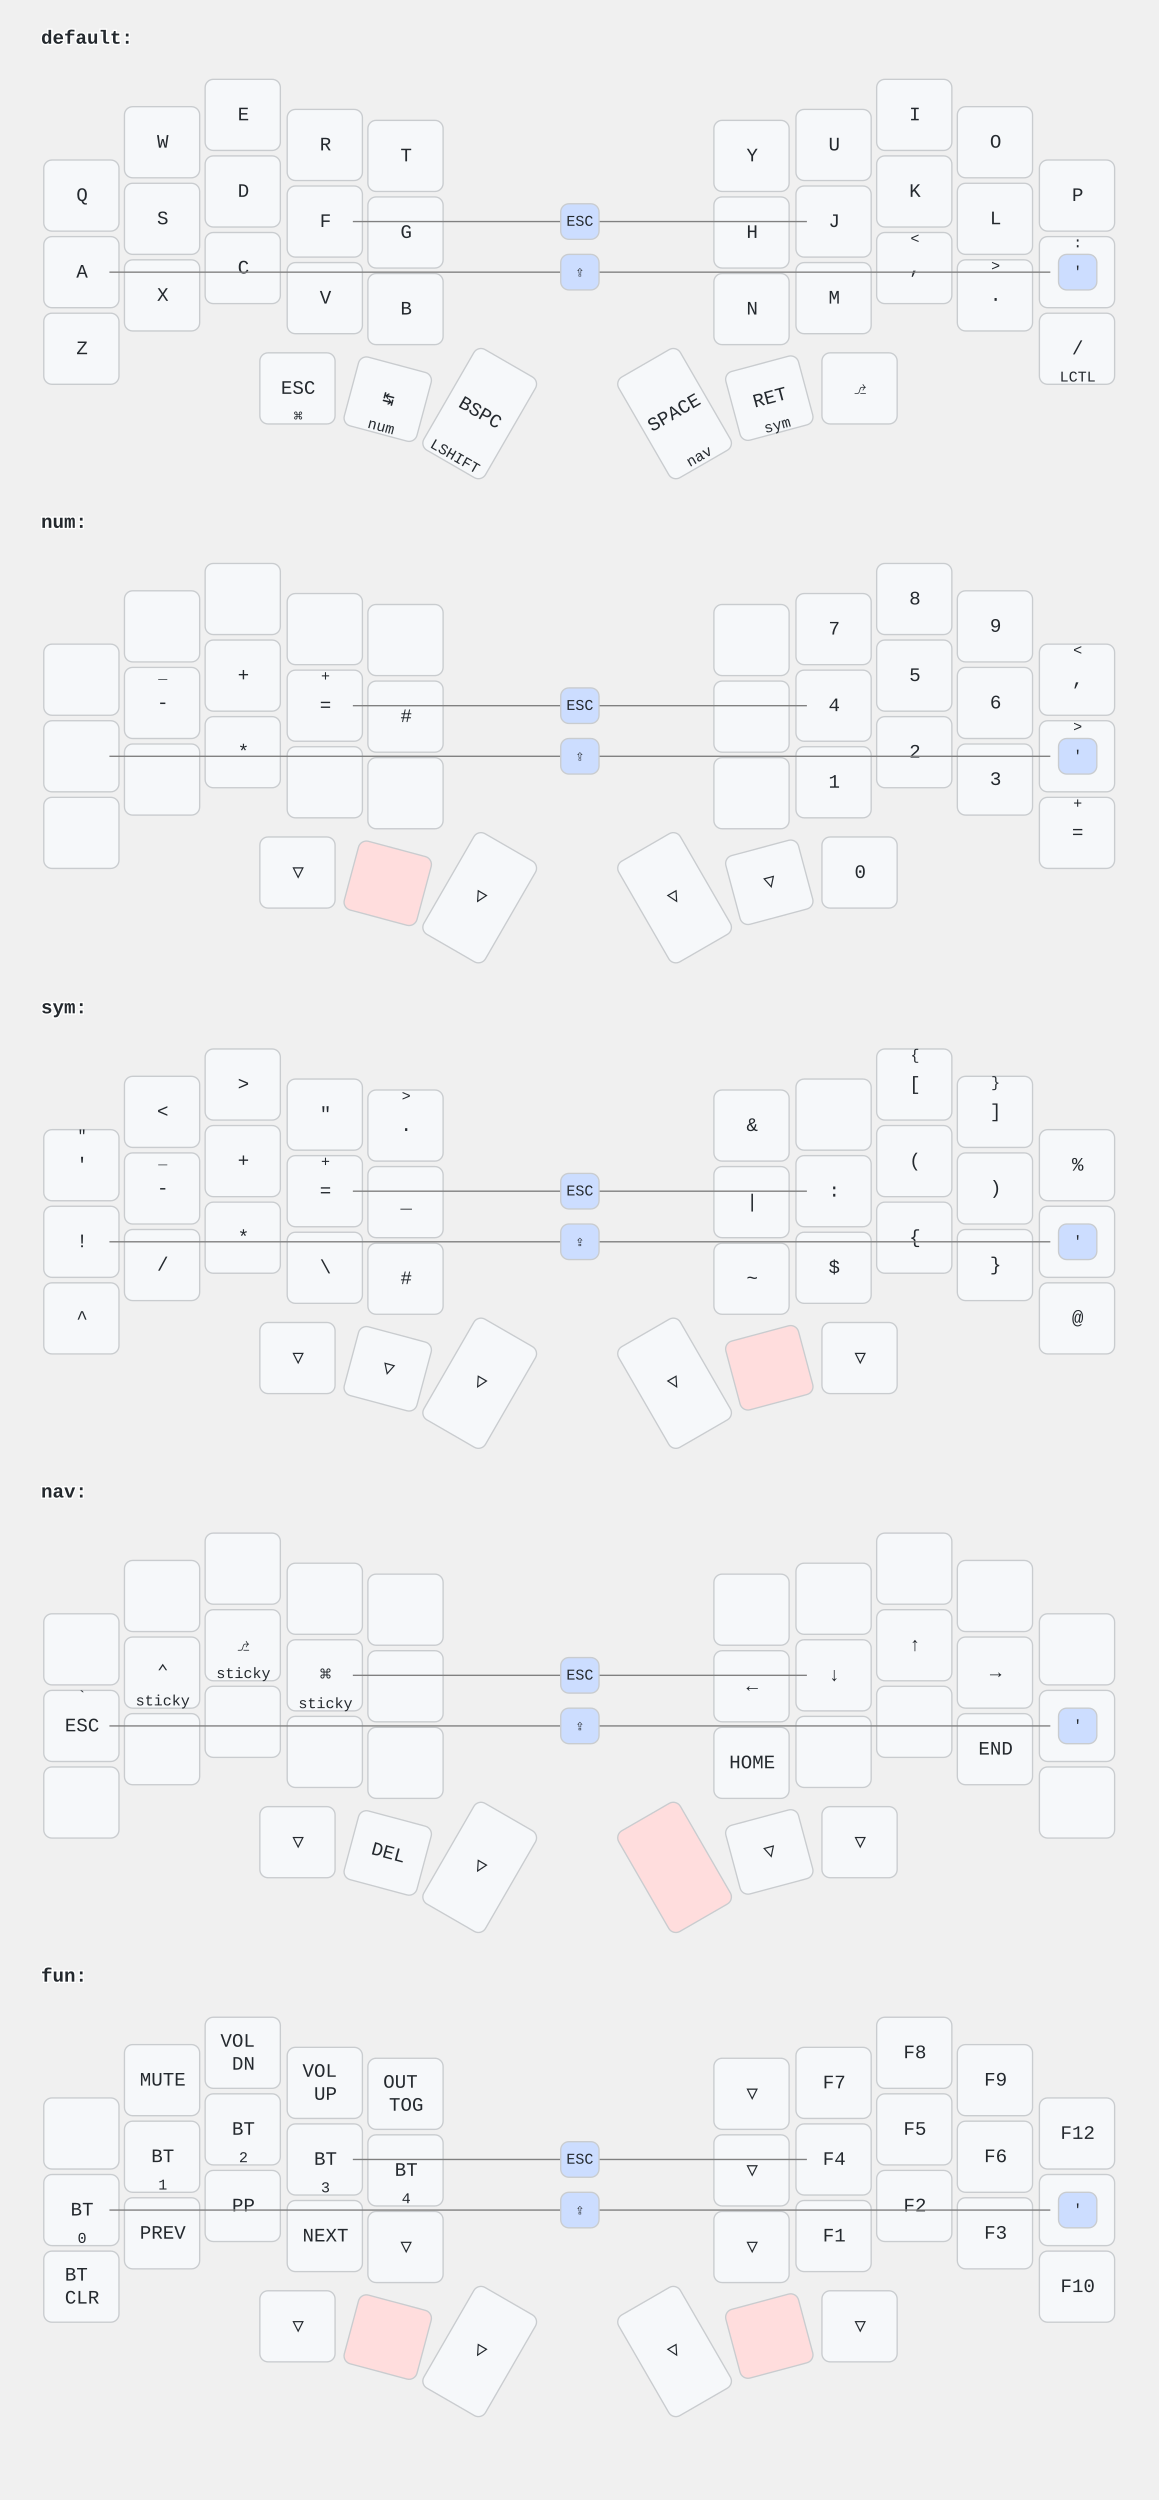
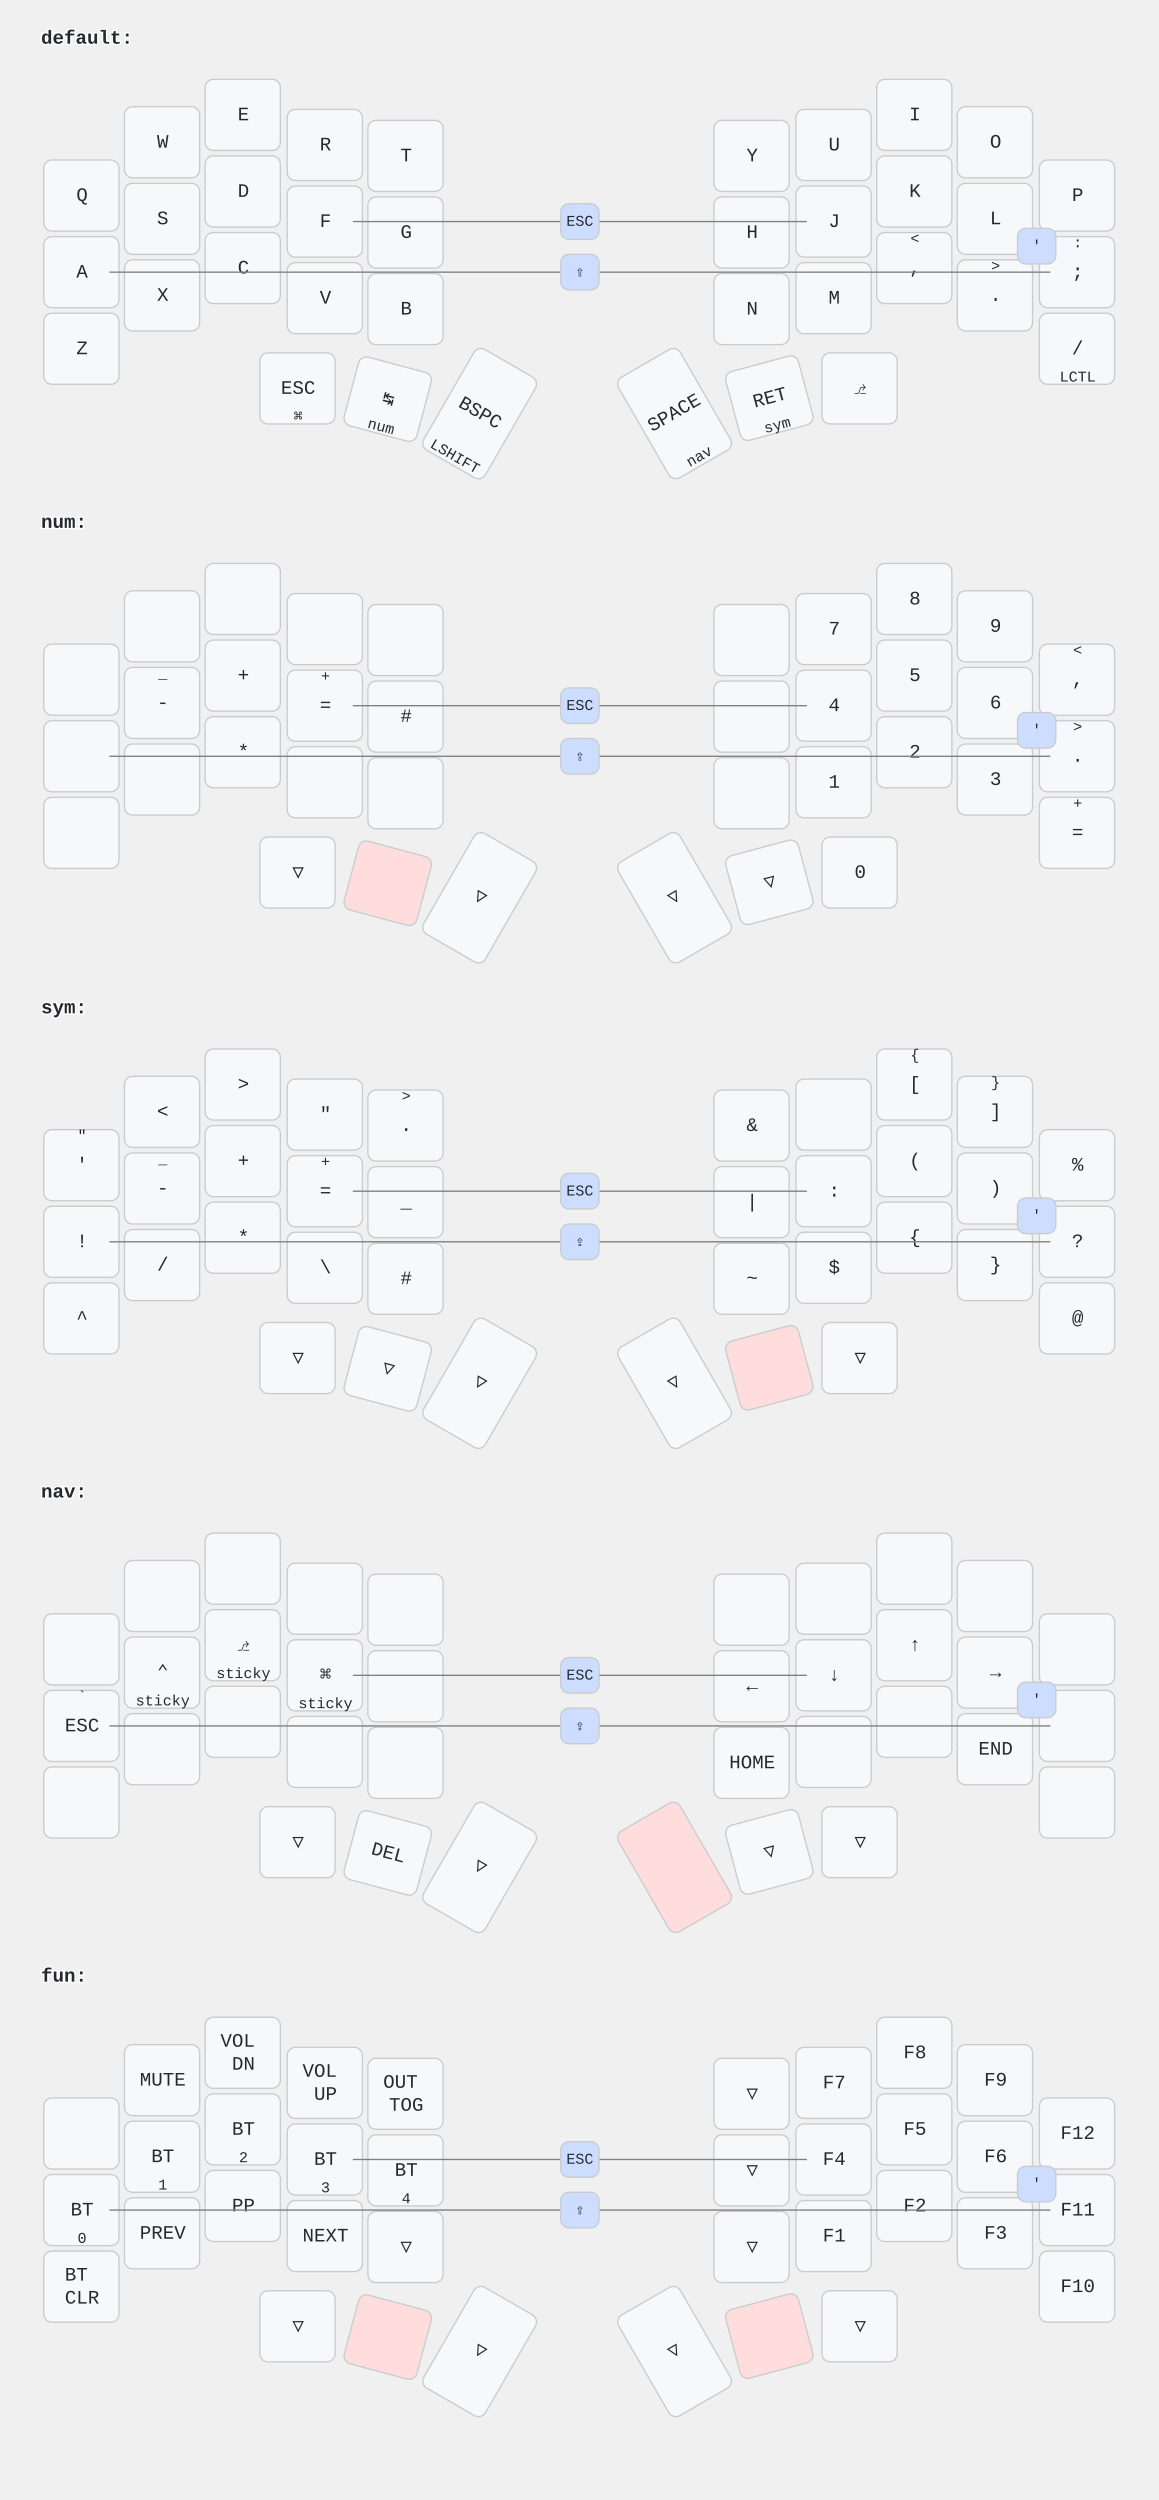
<svg xmlns="http://www.w3.org/2000/svg" width="847" height="1828" viewBox="0 0 847 1828" class="keymap">
  <style>/* font and background color specifications */
svg {
    font-family: SFMono-Regular,Consolas,Liberation Mono,Menlo,monospace;
    font-size: 14px;
    font-kerning: normal;
    text-rendering: optimizeLegibility;
    fill: #24292e;
}

/* default key styling */
rect {
    fill: #f6f8fa;
    stroke: #c9cccf;
    stroke-width: 1;
}

/* color accent for combo boxes */
rect.combo {
    fill: #cdf;
}

/* color accent for held keys */
rect.held, rect.combo.held {
    fill: #fdd;
}

/* color accent for ghost (optional) keys */
rect.ghost, rect.combo.ghost {
    fill: #ddd;
}

text {
    text-anchor: middle;
    dominant-baseline: middle;
}

/* styling for layer labels */
text.label {
    font-weight: bold;
    text-anchor: start;
    stroke: white;
    stroke-width: 2;
    paint-order: stroke;
}

/* styling for combo tap, and key hold/shifted label text */
text.combo, text.hold, text.shifted {
    font-size: 11px;
}

text.hold {
    text-anchor: middle;
    dominant-baseline: auto;
}

text.shifted {
    text-anchor: middle;
    dominant-baseline: hanging;
}

/* styling for hold/shifted label text in combo box */
text.combo.hold, text.combo.shifted {
    font-size: 8px;
}

/* styling for combo dendrons */
path {
    stroke-width: 1;
    stroke: gray;
    fill: none;
}
</style>
  <g transform="translate(30, 0)" class="layer-default">
    <text x="0" y="28" class="label">default:</text>
    <g transform="translate(0, 56)">
      <g transform="translate(30, 87)" class="key keypos-0">
        <rect rx="6" ry="6" x="-28" y="-26" width="55" height="52" class="key" />
        <text x="0" y="0" class="key tap">Q</text>
      </g>
      <g transform="translate(89, 48)" class="key keypos-1">
        <rect rx="6" ry="6" x="-28" y="-26" width="55" height="52" class="key" />
        <text x="0" y="0" class="key tap">W</text>
      </g>
      <g transform="translate(148, 28)" class="key keypos-2">
        <rect rx="6" ry="6" x="-28" y="-26" width="55" height="52" class="key" />
        <text x="0" y="0" class="key tap">E</text>
      </g>
      <g transform="translate(208, 50)" class="key keypos-3">
        <rect rx="6" ry="6" x="-28" y="-26" width="55" height="52" class="key" />
        <text x="0" y="0" class="key tap">R</text>
      </g>
      <g transform="translate(267, 58)" class="key keypos-4">
        <rect rx="6" ry="6" x="-28" y="-26" width="55" height="52" class="key" />
        <text x="0" y="0" class="key tap">T</text>
      </g>
      <g transform="translate(520, 58)" class="key keypos-5">
        <rect rx="6" ry="6" x="-28" y="-26" width="55" height="52" class="key" />
        <text x="0" y="0" class="key tap">Y</text>
      </g>
      <g transform="translate(580, 50)" class="key keypos-6">
        <rect rx="6" ry="6" x="-28" y="-26" width="55" height="52" class="key" />
        <text x="0" y="0" class="key tap">U</text>
      </g>
      <g transform="translate(639, 28)" class="key keypos-7">
        <rect rx="6" ry="6" x="-28" y="-26" width="55" height="52" class="key" />
        <text x="0" y="0" class="key tap">I</text>
      </g>
      <g transform="translate(698, 48)" class="key keypos-8">
        <rect rx="6" ry="6" x="-28" y="-26" width="55" height="52" class="key" />
        <text x="0" y="0" class="key tap">O</text>
      </g>
      <g transform="translate(758, 87)" class="key keypos-9">
        <rect rx="6" ry="6" x="-28" y="-26" width="55" height="52" class="key" />
        <text x="0" y="0" class="key tap">P</text>
      </g>
      <g transform="translate(30, 143)" class="key keypos-10">
        <rect rx="6" ry="6" x="-28" y="-26" width="55" height="52" class="key" />
        <text x="0" y="0" class="key tap">A</text>
      </g>
      <g transform="translate(89, 104)" class="key keypos-11">
        <rect rx="6" ry="6" x="-28" y="-26" width="55" height="52" class="key" />
        <text x="0" y="0" class="key tap">S</text>
      </g>
      <g transform="translate(148, 84)" class="key keypos-12">
        <rect rx="6" ry="6" x="-28" y="-26" width="55" height="52" class="key" />
        <text x="0" y="0" class="key tap">D</text>
      </g>
      <g transform="translate(208, 106)" class="key keypos-13">
        <rect rx="6" ry="6" x="-28" y="-26" width="55" height="52" class="key" />
        <text x="0" y="0" class="key tap">F</text>
      </g>
      <g transform="translate(267, 114)" class="key keypos-14">
        <rect rx="6" ry="6" x="-28" y="-26" width="55" height="52" class="key" />
        <text x="0" y="0" class="key tap">G</text>
      </g>
      <g transform="translate(520, 114)" class="key keypos-15">
        <rect rx="6" ry="6" x="-28" y="-26" width="55" height="52" class="key" />
        <text x="0" y="0" class="key tap">H</text>
      </g>
      <g transform="translate(580, 106)" class="key keypos-16">
        <rect rx="6" ry="6" x="-28" y="-26" width="55" height="52" class="key" />
        <text x="0" y="0" class="key tap">J</text>
      </g>
      <g transform="translate(639, 84)" class="key keypos-17">
        <rect rx="6" ry="6" x="-28" y="-26" width="55" height="52" class="key" />
        <text x="0" y="0" class="key tap">K</text>
      </g>
      <g transform="translate(698, 104)" class="key keypos-18">
        <rect rx="6" ry="6" x="-28" y="-26" width="55" height="52" class="key" />
        <text x="0" y="0" class="key tap">L</text>
      </g>
      <g transform="translate(758, 143)" class="key keypos-19">
        <rect rx="6" ry="6" x="-28" y="-26" width="55" height="52" class="key" />
        <text x="0" y="0" class="key tap">;</text>
        <text x="0" y="-24" class="key shifted">:</text>
      </g>
      <g transform="translate(30, 199)" class="key keypos-20">
        <rect rx="6" ry="6" x="-28" y="-26" width="55" height="52" class="key" />
        <text x="0" y="0" class="key tap">Z</text>
      </g>
      <g transform="translate(89, 160)" class="key keypos-21">
        <rect rx="6" ry="6" x="-28" y="-26" width="55" height="52" class="key" />
        <text x="0" y="0" class="key tap">X</text>
      </g>
      <g transform="translate(148, 140)" class="key keypos-22">
        <rect rx="6" ry="6" x="-28" y="-26" width="55" height="52" class="key" />
        <text x="0" y="0" class="key tap">C</text>
      </g>
      <g transform="translate(208, 162)" class="key keypos-23">
        <rect rx="6" ry="6" x="-28" y="-26" width="55" height="52" class="key" />
        <text x="0" y="0" class="key tap">V</text>
      </g>
      <g transform="translate(267, 170)" class="key keypos-24">
        <rect rx="6" ry="6" x="-28" y="-26" width="55" height="52" class="key" />
        <text x="0" y="0" class="key tap">B</text>
      </g>
      <g transform="translate(520, 170)" class="key keypos-25">
        <rect rx="6" ry="6" x="-28" y="-26" width="55" height="52" class="key" />
        <text x="0" y="0" class="key tap">N</text>
      </g>
      <g transform="translate(580, 162)" class="key keypos-26">
        <rect rx="6" ry="6" x="-28" y="-26" width="55" height="52" class="key" />
        <text x="0" y="0" class="key tap">M</text>
      </g>
      <g transform="translate(639, 140)" class="key keypos-27">
        <rect rx="6" ry="6" x="-28" y="-26" width="55" height="52" class="key" />
        <text x="0" y="0" class="key tap">,</text>
        <text x="0" y="-24" class="key shifted">&lt;</text>
      </g>
      <g transform="translate(698, 160)" class="key keypos-28">
        <rect rx="6" ry="6" x="-28" y="-26" width="55" height="52" class="key" />
        <text x="0" y="0" class="key tap">.</text>
        <text x="0" y="-24" class="key shifted">&gt;</text>
      </g>
      <g transform="translate(758, 199)" class="key keypos-29">
        <rect rx="6" ry="6" x="-28" y="-26" width="55" height="52" class="key" />
        <text x="0" y="0" class="key tap">/</text>
        <text x="0" y="24" class="key hold">LCTL</text>
      </g>
      <g transform="translate(188, 228)" class="key keypos-30">
        <rect rx="6" ry="6" x="-28" y="-26" width="55" height="52" class="key" />
        <text x="0" y="0" class="key tap">ESC</text>
        <text x="0" y="24" class="key hold">⌘</text>
      </g>
      <g transform="translate(254, 236) rotate(15.0)" class="key keypos-31">
        <rect rx="6" ry="6" x="-28" y="-26" width="55" height="52" class="key" />
        <text x="0" y="0" class="key tap">↹</text>
        <text x="0" y="24" class="key hold">num</text>
      </g>
      <g transform="translate(321, 246) rotate(30.0)" class="key keypos-32">
        <rect rx="6" ry="6" x="-26" y="-42" width="52" height="85" class="key" />
        <text x="0" y="0" class="key tap">BSPC</text>
        <text x="0" y="40" class="key hold">LSHIFT</text>
      </g>
      <g transform="translate(463, 246) rotate(-30.0)" class="key keypos-33">
        <rect rx="6" ry="6" x="-26" y="-42" width="52" height="85" class="key" />
        <text x="0" y="0" class="key tap">SPACE</text>
        <text x="0" y="40" class="key hold">nav</text>
      </g>
      <g transform="translate(533, 235) rotate(-15.0)" class="key keypos-34">
        <rect rx="6" ry="6" x="-28" y="-26" width="55" height="52" class="key" />
        <text x="0" y="0" class="key tap">RET</text>
        <text x="0" y="24" class="key hold">sym</text>
      </g>
      <g transform="translate(599, 228)" class="key keypos-35">
        <rect rx="6" ry="6" x="-28" y="-26" width="55" height="52" class="key" />
        <text x="0" y="0" class="key tap">⎇</text>
      </g>
      <g class="combo combopos-0">
        <path d="M394,106 l-166,0" class="combo" />
        <path d="M394,106 l166,0" class="combo" />
        <rect rx="6" ry="6" x="380" y="93" width="28" height="26" class="combo" />
        <text x="394" y="106" class="combo tap">ESC</text>
      </g>
      <g class="combo combopos-1">
        <path d="M394,143 l-344,0" class="combo" />
        <path d="M394,143 l344,0" class="combo" />
        <rect rx="6" ry="6" x="380" y="130" width="28" height="26" class="combo" />
        <text x="394" y="143" class="combo tap">⇪</text>
      </g>
      <g class="combo combopos-2">
-         <rect rx="6" ry="6" x="744" y="130" width="28" height="26" class="combo" />
-         <text x="758" y="143" class="combo tap">'</text>
+         <rect rx="6" ry="6" x="714" y="111" width="28" height="26" class="combo" />
+         <text x="728" y="124" class="combo tap">'</text>
      </g>
    </g>
  </g>
  <g transform="translate(30, 354)" class="layer-num">
    <text x="0" y="28" class="label">num:</text>
    <g transform="translate(0, 56)">
      <g transform="translate(30, 87)" class="key keypos-0">
        <rect rx="6" ry="6" x="-28" y="-26" width="55" height="52" class="key" />
      </g>
      <g transform="translate(89, 48)" class="key keypos-1">
        <rect rx="6" ry="6" x="-28" y="-26" width="55" height="52" class="key" />
      </g>
      <g transform="translate(148, 28)" class="key keypos-2">
        <rect rx="6" ry="6" x="-28" y="-26" width="55" height="52" class="key" />
      </g>
      <g transform="translate(208, 50)" class="key keypos-3">
        <rect rx="6" ry="6" x="-28" y="-26" width="55" height="52" class="key" />
      </g>
      <g transform="translate(267, 58)" class="key keypos-4">
        <rect rx="6" ry="6" x="-28" y="-26" width="55" height="52" class="key" />
      </g>
      <g transform="translate(520, 58)" class="key keypos-5">
        <rect rx="6" ry="6" x="-28" y="-26" width="55" height="52" class="key" />
      </g>
      <g transform="translate(580, 50)" class="key keypos-6">
        <rect rx="6" ry="6" x="-28" y="-26" width="55" height="52" class="key" />
        <text x="0" y="0" class="key tap">7</text>
      </g>
      <g transform="translate(639, 28)" class="key keypos-7">
        <rect rx="6" ry="6" x="-28" y="-26" width="55" height="52" class="key" />
        <text x="0" y="0" class="key tap">8</text>
      </g>
      <g transform="translate(698, 48)" class="key keypos-8">
        <rect rx="6" ry="6" x="-28" y="-26" width="55" height="52" class="key" />
        <text x="0" y="0" class="key tap">9</text>
      </g>
      <g transform="translate(758, 87)" class="key keypos-9">
        <rect rx="6" ry="6" x="-28" y="-26" width="55" height="52" class="key" />
        <text x="0" y="0" class="key tap">,</text>
        <text x="0" y="-24" class="key shifted">&lt;</text>
      </g>
      <g transform="translate(30, 143)" class="key keypos-10">
        <rect rx="6" ry="6" x="-28" y="-26" width="55" height="52" class="key" />
      </g>
      <g transform="translate(89, 104)" class="key keypos-11">
        <rect rx="6" ry="6" x="-28" y="-26" width="55" height="52" class="key" />
        <text x="0" y="0" class="key tap">-</text>
        <text x="0" y="-24" class="key shifted">_</text>
      </g>
      <g transform="translate(148, 84)" class="key keypos-12">
        <rect rx="6" ry="6" x="-28" y="-26" width="55" height="52" class="key" />
        <text x="0" y="0" class="key tap">+</text>
      </g>
      <g transform="translate(208, 106)" class="key keypos-13">
        <rect rx="6" ry="6" x="-28" y="-26" width="55" height="52" class="key" />
        <text x="0" y="0" class="key tap">=</text>
        <text x="0" y="-24" class="key shifted">+</text>
      </g>
      <g transform="translate(267, 114)" class="key keypos-14">
        <rect rx="6" ry="6" x="-28" y="-26" width="55" height="52" class="key" />
        <text x="0" y="0" class="key tap">#</text>
      </g>
      <g transform="translate(520, 114)" class="key keypos-15">
        <rect rx="6" ry="6" x="-28" y="-26" width="55" height="52" class="key" />
      </g>
      <g transform="translate(580, 106)" class="key keypos-16">
        <rect rx="6" ry="6" x="-28" y="-26" width="55" height="52" class="key" />
        <text x="0" y="0" class="key tap">4</text>
      </g>
      <g transform="translate(639, 84)" class="key keypos-17">
        <rect rx="6" ry="6" x="-28" y="-26" width="55" height="52" class="key" />
        <text x="0" y="0" class="key tap">5</text>
      </g>
      <g transform="translate(698, 104)" class="key keypos-18">
        <rect rx="6" ry="6" x="-28" y="-26" width="55" height="52" class="key" />
        <text x="0" y="0" class="key tap">6</text>
      </g>
      <g transform="translate(758, 143)" class="key keypos-19">
        <rect rx="6" ry="6" x="-28" y="-26" width="55" height="52" class="key" />
        <text x="0" y="0" class="key tap">.</text>
        <text x="0" y="-24" class="key shifted">&gt;</text>
      </g>
      <g transform="translate(30, 199)" class="key keypos-20">
        <rect rx="6" ry="6" x="-28" y="-26" width="55" height="52" class="key" />
      </g>
      <g transform="translate(89, 160)" class="key keypos-21">
        <rect rx="6" ry="6" x="-28" y="-26" width="55" height="52" class="key" />
      </g>
      <g transform="translate(148, 140)" class="key keypos-22">
        <rect rx="6" ry="6" x="-28" y="-26" width="55" height="52" class="key" />
        <text x="0" y="0" class="key tap">*</text>
      </g>
      <g transform="translate(208, 162)" class="key keypos-23">
        <rect rx="6" ry="6" x="-28" y="-26" width="55" height="52" class="key" />
      </g>
      <g transform="translate(267, 170)" class="key keypos-24">
        <rect rx="6" ry="6" x="-28" y="-26" width="55" height="52" class="key" />
      </g>
      <g transform="translate(520, 170)" class="key keypos-25">
        <rect rx="6" ry="6" x="-28" y="-26" width="55" height="52" class="key" />
      </g>
      <g transform="translate(580, 162)" class="key keypos-26">
        <rect rx="6" ry="6" x="-28" y="-26" width="55" height="52" class="key" />
        <text x="0" y="0" class="key tap">1</text>
      </g>
      <g transform="translate(639, 140)" class="key keypos-27">
        <rect rx="6" ry="6" x="-28" y="-26" width="55" height="52" class="key" />
        <text x="0" y="0" class="key tap">2</text>
      </g>
      <g transform="translate(698, 160)" class="key keypos-28">
        <rect rx="6" ry="6" x="-28" y="-26" width="55" height="52" class="key" />
        <text x="0" y="0" class="key tap">3</text>
      </g>
      <g transform="translate(758, 199)" class="key keypos-29">
        <rect rx="6" ry="6" x="-28" y="-26" width="55" height="52" class="key" />
        <text x="0" y="0" class="key tap">=</text>
        <text x="0" y="-24" class="key shifted">+</text>
      </g>
      <g transform="translate(188, 228)" class="key trans keypos-30">
        <rect rx="6" ry="6" x="-28" y="-26" width="55" height="52" class="key trans" />
        <text x="0" y="0" class="key trans tap">▽</text>
      </g>
      <g transform="translate(254, 236) rotate(15.0)" class="key held keypos-31">
        <rect rx="6" ry="6" x="-28" y="-26" width="55" height="52" class="key held" />
      </g>
      <g transform="translate(321, 246) rotate(30.0)" class="key trans keypos-32">
        <rect rx="6" ry="6" x="-26" y="-42" width="52" height="85" class="key trans" />
        <text x="0" y="0" class="key trans tap">▽</text>
      </g>
      <g transform="translate(463, 246) rotate(-30.0)" class="key trans keypos-33">
        <rect rx="6" ry="6" x="-26" y="-42" width="52" height="85" class="key trans" />
        <text x="0" y="0" class="key trans tap">▽</text>
      </g>
      <g transform="translate(533, 235) rotate(-15.0)" class="key trans keypos-34">
        <rect rx="6" ry="6" x="-28" y="-26" width="55" height="52" class="key trans" />
        <text x="0" y="0" class="key trans tap">▽</text>
      </g>
      <g transform="translate(599, 228)" class="key keypos-35">
        <rect rx="6" ry="6" x="-28" y="-26" width="55" height="52" class="key" />
        <text x="0" y="0" class="key tap">0</text>
      </g>
      <g class="combo combopos-0">
        <path d="M394,106 l-166,0" class="combo" />
        <path d="M394,106 l166,0" class="combo" />
        <rect rx="6" ry="6" x="380" y="93" width="28" height="26" class="combo" />
        <text x="394" y="106" class="combo tap">ESC</text>
      </g>
      <g class="combo combopos-1">
        <path d="M394,143 l-344,0" class="combo" />
        <path d="M394,143 l344,0" class="combo" />
        <rect rx="6" ry="6" x="380" y="130" width="28" height="26" class="combo" />
        <text x="394" y="143" class="combo tap">⇪</text>
      </g>
      <g class="combo combopos-2">
-         <rect rx="6" ry="6" x="744" y="130" width="28" height="26" class="combo" />
-         <text x="758" y="143" class="combo tap">'</text>
+         <rect rx="6" ry="6" x="714" y="111" width="28" height="26" class="combo" />
+         <text x="728" y="124" class="combo tap">'</text>
      </g>
    </g>
  </g>
  <g transform="translate(30, 709)" class="layer-sym">
    <text x="0" y="28" class="label">sym:</text>
    <g transform="translate(0, 56)">
      <g transform="translate(30, 87)" class="key keypos-0">
        <rect rx="6" ry="6" x="-28" y="-26" width="55" height="52" class="key" />
        <text x="0" y="0" class="key tap">'</text>
        <text x="0" y="-24" class="key shifted">"</text>
      </g>
      <g transform="translate(89, 48)" class="key keypos-1">
        <rect rx="6" ry="6" x="-28" y="-26" width="55" height="52" class="key" />
        <text x="0" y="0" class="key tap">&lt;</text>
      </g>
      <g transform="translate(148, 28)" class="key keypos-2">
        <rect rx="6" ry="6" x="-28" y="-26" width="55" height="52" class="key" />
        <text x="0" y="0" class="key tap">&gt;</text>
      </g>
      <g transform="translate(208, 50)" class="key keypos-3">
        <rect rx="6" ry="6" x="-28" y="-26" width="55" height="52" class="key" />
        <text x="0" y="0" class="key tap">"</text>
      </g>
      <g transform="translate(267, 58)" class="key keypos-4">
        <rect rx="6" ry="6" x="-28" y="-26" width="55" height="52" class="key" />
        <text x="0" y="0" class="key tap">.</text>
        <text x="0" y="-24" class="key shifted">&gt;</text>
      </g>
      <g transform="translate(520, 58)" class="key keypos-5">
        <rect rx="6" ry="6" x="-28" y="-26" width="55" height="52" class="key" />
        <text x="0" y="0" class="key tap">&amp;</text>
      </g>
      <g transform="translate(580, 50)" class="key keypos-6">
        <rect rx="6" ry="6" x="-28" y="-26" width="55" height="52" class="key" />
      </g>
      <g transform="translate(639, 28)" class="key keypos-7">
        <rect rx="6" ry="6" x="-28" y="-26" width="55" height="52" class="key" />
        <text x="0" y="0" class="key tap">[</text>
        <text x="0" y="-24" class="key shifted">{</text>
      </g>
      <g transform="translate(698, 48)" class="key keypos-8">
        <rect rx="6" ry="6" x="-28" y="-26" width="55" height="52" class="key" />
        <text x="0" y="0" class="key tap">]</text>
        <text x="0" y="-24" class="key shifted">}</text>
      </g>
      <g transform="translate(758, 87)" class="key keypos-9">
        <rect rx="6" ry="6" x="-28" y="-26" width="55" height="52" class="key" />
        <text x="0" y="0" class="key tap">%</text>
      </g>
      <g transform="translate(30, 143)" class="key keypos-10">
        <rect rx="6" ry="6" x="-28" y="-26" width="55" height="52" class="key" />
        <text x="0" y="0" class="key tap">!</text>
      </g>
      <g transform="translate(89, 104)" class="key keypos-11">
        <rect rx="6" ry="6" x="-28" y="-26" width="55" height="52" class="key" />
        <text x="0" y="0" class="key tap">-</text>
        <text x="0" y="-24" class="key shifted">_</text>
      </g>
      <g transform="translate(148, 84)" class="key keypos-12">
        <rect rx="6" ry="6" x="-28" y="-26" width="55" height="52" class="key" />
        <text x="0" y="0" class="key tap">+</text>
      </g>
      <g transform="translate(208, 106)" class="key keypos-13">
        <rect rx="6" ry="6" x="-28" y="-26" width="55" height="52" class="key" />
        <text x="0" y="0" class="key tap">=</text>
        <text x="0" y="-24" class="key shifted">+</text>
      </g>
      <g transform="translate(267, 114)" class="key keypos-14">
        <rect rx="6" ry="6" x="-28" y="-26" width="55" height="52" class="key" />
        <text x="0" y="0" class="key tap">_</text>
      </g>
      <g transform="translate(520, 114)" class="key keypos-15">
        <rect rx="6" ry="6" x="-28" y="-26" width="55" height="52" class="key" />
        <text x="0" y="0" class="key tap">|</text>
      </g>
      <g transform="translate(580, 106)" class="key keypos-16">
        <rect rx="6" ry="6" x="-28" y="-26" width="55" height="52" class="key" />
        <text x="0" y="0" class="key tap">:</text>
      </g>
      <g transform="translate(639, 84)" class="key keypos-17">
        <rect rx="6" ry="6" x="-28" y="-26" width="55" height="52" class="key" />
        <text x="0" y="0" class="key tap">(</text>
      </g>
      <g transform="translate(698, 104)" class="key keypos-18">
        <rect rx="6" ry="6" x="-28" y="-26" width="55" height="52" class="key" />
        <text x="0" y="0" class="key tap">)</text>
      </g>
      <g transform="translate(758, 143)" class="key keypos-19">
        <rect rx="6" ry="6" x="-28" y="-26" width="55" height="52" class="key" />
        <text x="0" y="0" class="key tap">?</text>
      </g>
      <g transform="translate(30, 199)" class="key keypos-20">
        <rect rx="6" ry="6" x="-28" y="-26" width="55" height="52" class="key" />
        <text x="0" y="0" class="key tap">^</text>
      </g>
      <g transform="translate(89, 160)" class="key keypos-21">
        <rect rx="6" ry="6" x="-28" y="-26" width="55" height="52" class="key" />
        <text x="0" y="0" class="key tap">/</text>
      </g>
      <g transform="translate(148, 140)" class="key keypos-22">
        <rect rx="6" ry="6" x="-28" y="-26" width="55" height="52" class="key" />
        <text x="0" y="0" class="key tap">*</text>
      </g>
      <g transform="translate(208, 162)" class="key keypos-23">
        <rect rx="6" ry="6" x="-28" y="-26" width="55" height="52" class="key" />
        <text x="0" y="0" class="key tap">\</text>
      </g>
      <g transform="translate(267, 170)" class="key keypos-24">
        <rect rx="6" ry="6" x="-28" y="-26" width="55" height="52" class="key" />
        <text x="0" y="0" class="key tap">#</text>
      </g>
      <g transform="translate(520, 170)" class="key keypos-25">
        <rect rx="6" ry="6" x="-28" y="-26" width="55" height="52" class="key" />
        <text x="0" y="0" class="key tap">~</text>
      </g>
      <g transform="translate(580, 162)" class="key keypos-26">
        <rect rx="6" ry="6" x="-28" y="-26" width="55" height="52" class="key" />
        <text x="0" y="0" class="key tap">$</text>
      </g>
      <g transform="translate(639, 140)" class="key keypos-27">
        <rect rx="6" ry="6" x="-28" y="-26" width="55" height="52" class="key" />
        <text x="0" y="0" class="key tap">{</text>
      </g>
      <g transform="translate(698, 160)" class="key keypos-28">
        <rect rx="6" ry="6" x="-28" y="-26" width="55" height="52" class="key" />
        <text x="0" y="0" class="key tap">}</text>
      </g>
      <g transform="translate(758, 199)" class="key keypos-29">
        <rect rx="6" ry="6" x="-28" y="-26" width="55" height="52" class="key" />
        <text x="0" y="0" class="key tap">@</text>
      </g>
      <g transform="translate(188, 228)" class="key trans keypos-30">
        <rect rx="6" ry="6" x="-28" y="-26" width="55" height="52" class="key trans" />
        <text x="0" y="0" class="key trans tap">▽</text>
      </g>
      <g transform="translate(254, 236) rotate(15.0)" class="key trans keypos-31">
        <rect rx="6" ry="6" x="-28" y="-26" width="55" height="52" class="key trans" />
        <text x="0" y="0" class="key trans tap">▽</text>
      </g>
      <g transform="translate(321, 246) rotate(30.0)" class="key trans keypos-32">
        <rect rx="6" ry="6" x="-26" y="-42" width="52" height="85" class="key trans" />
        <text x="0" y="0" class="key trans tap">▽</text>
      </g>
      <g transform="translate(463, 246) rotate(-30.0)" class="key trans keypos-33">
        <rect rx="6" ry="6" x="-26" y="-42" width="52" height="85" class="key trans" />
        <text x="0" y="0" class="key trans tap">▽</text>
      </g>
      <g transform="translate(533, 235) rotate(-15.0)" class="key held keypos-34">
        <rect rx="6" ry="6" x="-28" y="-26" width="55" height="52" class="key held" />
      </g>
      <g transform="translate(599, 228)" class="key trans keypos-35">
        <rect rx="6" ry="6" x="-28" y="-26" width="55" height="52" class="key trans" />
        <text x="0" y="0" class="key trans tap">▽</text>
      </g>
      <g class="combo combopos-0">
        <path d="M394,106 l-166,0" class="combo" />
        <path d="M394,106 l166,0" class="combo" />
        <rect rx="6" ry="6" x="380" y="93" width="28" height="26" class="combo" />
        <text x="394" y="106" class="combo tap">ESC</text>
      </g>
      <g class="combo combopos-1">
        <path d="M394,143 l-344,0" class="combo" />
        <path d="M394,143 l344,0" class="combo" />
        <rect rx="6" ry="6" x="380" y="130" width="28" height="26" class="combo" />
        <text x="394" y="143" class="combo tap">⇪</text>
      </g>
      <g class="combo combopos-2">
-         <rect rx="6" ry="6" x="744" y="130" width="28" height="26" class="combo" />
-         <text x="758" y="143" class="combo tap">'</text>
+         <rect rx="6" ry="6" x="714" y="111" width="28" height="26" class="combo" />
+         <text x="728" y="124" class="combo tap">'</text>
      </g>
    </g>
  </g>
  <g transform="translate(30, 1063)" class="layer-nav">
    <text x="0" y="28" class="label">nav:</text>
    <g transform="translate(0, 56)">
      <g transform="translate(30, 87)" class="key keypos-0">
        <rect rx="6" ry="6" x="-28" y="-26" width="55" height="52" class="key" />
      </g>
      <g transform="translate(89, 48)" class="key keypos-1">
        <rect rx="6" ry="6" x="-28" y="-26" width="55" height="52" class="key" />
      </g>
      <g transform="translate(148, 28)" class="key keypos-2">
        <rect rx="6" ry="6" x="-28" y="-26" width="55" height="52" class="key" />
      </g>
      <g transform="translate(208, 50)" class="key keypos-3">
        <rect rx="6" ry="6" x="-28" y="-26" width="55" height="52" class="key" />
      </g>
      <g transform="translate(267, 58)" class="key keypos-4">
        <rect rx="6" ry="6" x="-28" y="-26" width="55" height="52" class="key" />
      </g>
      <g transform="translate(520, 58)" class="key keypos-5">
        <rect rx="6" ry="6" x="-28" y="-26" width="55" height="52" class="key" />
      </g>
      <g transform="translate(580, 50)" class="key keypos-6">
        <rect rx="6" ry="6" x="-28" y="-26" width="55" height="52" class="key" />
      </g>
      <g transform="translate(639, 28)" class="key keypos-7">
        <rect rx="6" ry="6" x="-28" y="-26" width="55" height="52" class="key" />
      </g>
      <g transform="translate(698, 48)" class="key keypos-8">
        <rect rx="6" ry="6" x="-28" y="-26" width="55" height="52" class="key" />
      </g>
      <g transform="translate(758, 87)" class="key keypos-9">
        <rect rx="6" ry="6" x="-28" y="-26" width="55" height="52" class="key" />
      </g>
      <g transform="translate(30, 143)" class="key keypos-10">
        <rect rx="6" ry="6" x="-28" y="-26" width="55" height="52" class="key" />
        <text x="0" y="0" class="key tap">ESC</text>
        <text x="0" y="-24" class="key shifted">`</text>
      </g>
      <g transform="translate(89, 104)" class="key keypos-11">
        <rect rx="6" ry="6" x="-28" y="-26" width="55" height="52" class="key" />
        <text x="0" y="0" class="key tap">⌃</text>
        <text x="0" y="24" class="key hold">sticky</text>
      </g>
      <g transform="translate(148, 84)" class="key keypos-12">
        <rect rx="6" ry="6" x="-28" y="-26" width="55" height="52" class="key" />
        <text x="0" y="0" class="key tap">⎇</text>
        <text x="0" y="24" class="key hold">sticky</text>
      </g>
      <g transform="translate(208, 106)" class="key keypos-13">
        <rect rx="6" ry="6" x="-28" y="-26" width="55" height="52" class="key" />
        <text x="0" y="0" class="key tap">⌘</text>
        <text x="0" y="24" class="key hold">sticky</text>
      </g>
      <g transform="translate(267, 114)" class="key keypos-14">
        <rect rx="6" ry="6" x="-28" y="-26" width="55" height="52" class="key" />
      </g>
      <g transform="translate(520, 114)" class="key keypos-15">
        <rect rx="6" ry="6" x="-28" y="-26" width="55" height="52" class="key" />
        <text x="0" y="0" class="key tap">←</text>
      </g>
      <g transform="translate(580, 106)" class="key keypos-16">
        <rect rx="6" ry="6" x="-28" y="-26" width="55" height="52" class="key" />
        <text x="0" y="0" class="key tap">↓</text>
      </g>
      <g transform="translate(639, 84)" class="key keypos-17">
        <rect rx="6" ry="6" x="-28" y="-26" width="55" height="52" class="key" />
        <text x="0" y="0" class="key tap">↑</text>
      </g>
      <g transform="translate(698, 104)" class="key keypos-18">
        <rect rx="6" ry="6" x="-28" y="-26" width="55" height="52" class="key" />
        <text x="0" y="0" class="key tap">→</text>
      </g>
      <g transform="translate(758, 143)" class="key keypos-19">
        <rect rx="6" ry="6" x="-28" y="-26" width="55" height="52" class="key" />
      </g>
      <g transform="translate(30, 199)" class="key keypos-20">
        <rect rx="6" ry="6" x="-28" y="-26" width="55" height="52" class="key" />
      </g>
      <g transform="translate(89, 160)" class="key keypos-21">
        <rect rx="6" ry="6" x="-28" y="-26" width="55" height="52" class="key" />
      </g>
      <g transform="translate(148, 140)" class="key keypos-22">
        <rect rx="6" ry="6" x="-28" y="-26" width="55" height="52" class="key" />
      </g>
      <g transform="translate(208, 162)" class="key keypos-23">
        <rect rx="6" ry="6" x="-28" y="-26" width="55" height="52" class="key" />
      </g>
      <g transform="translate(267, 170)" class="key keypos-24">
        <rect rx="6" ry="6" x="-28" y="-26" width="55" height="52" class="key" />
      </g>
      <g transform="translate(520, 170)" class="key keypos-25">
        <rect rx="6" ry="6" x="-28" y="-26" width="55" height="52" class="key" />
        <text x="0" y="0" class="key tap">HOME</text>
      </g>
      <g transform="translate(580, 162)" class="key keypos-26">
        <rect rx="6" ry="6" x="-28" y="-26" width="55" height="52" class="key" />
      </g>
      <g transform="translate(639, 140)" class="key keypos-27">
        <rect rx="6" ry="6" x="-28" y="-26" width="55" height="52" class="key" />
      </g>
      <g transform="translate(698, 160)" class="key keypos-28">
        <rect rx="6" ry="6" x="-28" y="-26" width="55" height="52" class="key" />
        <text x="0" y="0" class="key tap">END</text>
      </g>
      <g transform="translate(758, 199)" class="key keypos-29">
        <rect rx="6" ry="6" x="-28" y="-26" width="55" height="52" class="key" />
      </g>
      <g transform="translate(188, 228)" class="key trans keypos-30">
        <rect rx="6" ry="6" x="-28" y="-26" width="55" height="52" class="key trans" />
        <text x="0" y="0" class="key trans tap">▽</text>
      </g>
      <g transform="translate(254, 236) rotate(15.0)" class="key keypos-31">
        <rect rx="6" ry="6" x="-28" y="-26" width="55" height="52" class="key" />
        <text x="0" y="0" class="key tap">DEL</text>
      </g>
      <g transform="translate(321, 246) rotate(30.0)" class="key trans keypos-32">
        <rect rx="6" ry="6" x="-26" y="-42" width="52" height="85" class="key trans" />
        <text x="0" y="0" class="key trans tap">▽</text>
      </g>
      <g transform="translate(463, 246) rotate(-30.0)" class="key held keypos-33">
        <rect rx="6" ry="6" x="-26" y="-42" width="52" height="85" class="key held" />
      </g>
      <g transform="translate(533, 235) rotate(-15.0)" class="key trans keypos-34">
        <rect rx="6" ry="6" x="-28" y="-26" width="55" height="52" class="key trans" />
        <text x="0" y="0" class="key trans tap">▽</text>
      </g>
      <g transform="translate(599, 228)" class="key trans keypos-35">
        <rect rx="6" ry="6" x="-28" y="-26" width="55" height="52" class="key trans" />
        <text x="0" y="0" class="key trans tap">▽</text>
      </g>
      <g class="combo combopos-0">
        <path d="M394,106 l-166,0" class="combo" />
        <path d="M394,106 l166,0" class="combo" />
        <rect rx="6" ry="6" x="380" y="93" width="28" height="26" class="combo" />
        <text x="394" y="106" class="combo tap">ESC</text>
      </g>
      <g class="combo combopos-1">
        <path d="M394,143 l-344,0" class="combo" />
        <path d="M394,143 l344,0" class="combo" />
        <rect rx="6" ry="6" x="380" y="130" width="28" height="26" class="combo" />
        <text x="394" y="143" class="combo tap">⇪</text>
      </g>
      <g class="combo combopos-2">
-         <rect rx="6" ry="6" x="744" y="130" width="28" height="26" class="combo" />
-         <text x="758" y="143" class="combo tap">'</text>
+         <rect rx="6" ry="6" x="714" y="111" width="28" height="26" class="combo" />
+         <text x="728" y="124" class="combo tap">'</text>
      </g>
    </g>
  </g>
  <g transform="translate(30, 1417)" class="layer-fun">
    <text x="0" y="28" class="label">fun:</text>
    <g transform="translate(0, 56)">
      <g transform="translate(30, 87)" class="key keypos-0">
        <rect rx="6" ry="6" x="-28" y="-26" width="55" height="52" class="key" />
      </g>
      <g transform="translate(89, 48)" class="key keypos-1">
        <rect rx="6" ry="6" x="-28" y="-26" width="55" height="52" class="key" />
        <text x="0" y="0" class="key tap">MUTE</text>
      </g>
      <g transform="translate(148, 28)" class="key keypos-2">
        <rect rx="6" ry="6" x="-28" y="-26" width="55" height="52" class="key" />
        <text x="0" y="0" class="key tap">
          <tspan x="0" dy="-0.6em">VOL</tspan>
          <tspan x="0" dy="1.2em">DN</tspan>
        </text>
      </g>
      <g transform="translate(208, 50)" class="key keypos-3">
        <rect rx="6" ry="6" x="-28" y="-26" width="55" height="52" class="key" />
        <text x="0" y="0" class="key tap">
          <tspan x="0" dy="-0.6em">VOL</tspan>
          <tspan x="0" dy="1.2em">UP</tspan>
        </text>
      </g>
      <g transform="translate(267, 58)" class="key keypos-4">
        <rect rx="6" ry="6" x="-28" y="-26" width="55" height="52" class="key" />
        <text x="0" y="0" class="key tap">
          <tspan x="0" dy="-0.6em">OUT</tspan>
          <tspan x="0" dy="1.2em">TOG</tspan>
        </text>
      </g>
      <g transform="translate(520, 58)" class="key trans keypos-5">
        <rect rx="6" ry="6" x="-28" y="-26" width="55" height="52" class="key trans" />
        <text x="0" y="0" class="key trans tap">▽</text>
      </g>
      <g transform="translate(580, 50)" class="key keypos-6">
        <rect rx="6" ry="6" x="-28" y="-26" width="55" height="52" class="key" />
        <text x="0" y="0" class="key tap">F7</text>
      </g>
      <g transform="translate(639, 28)" class="key keypos-7">
        <rect rx="6" ry="6" x="-28" y="-26" width="55" height="52" class="key" />
        <text x="0" y="0" class="key tap">F8</text>
      </g>
      <g transform="translate(698, 48)" class="key keypos-8">
        <rect rx="6" ry="6" x="-28" y="-26" width="55" height="52" class="key" />
        <text x="0" y="0" class="key tap">F9</text>
      </g>
      <g transform="translate(758, 87)" class="key keypos-9">
        <rect rx="6" ry="6" x="-28" y="-26" width="55" height="52" class="key" />
        <text x="0" y="0" class="key tap">F12</text>
      </g>
      <g transform="translate(30, 143)" class="key keypos-10">
        <rect rx="6" ry="6" x="-28" y="-26" width="55" height="52" class="key" />
        <text x="0" y="0" class="key tap">BT</text>
        <text x="0" y="24" class="key hold">0</text>
      </g>
      <g transform="translate(89, 104)" class="key keypos-11">
        <rect rx="6" ry="6" x="-28" y="-26" width="55" height="52" class="key" />
        <text x="0" y="0" class="key tap">BT</text>
        <text x="0" y="24" class="key hold">1</text>
      </g>
      <g transform="translate(148, 84)" class="key keypos-12">
        <rect rx="6" ry="6" x="-28" y="-26" width="55" height="52" class="key" />
        <text x="0" y="0" class="key tap">BT</text>
        <text x="0" y="24" class="key hold">2</text>
      </g>
      <g transform="translate(208, 106)" class="key keypos-13">
        <rect rx="6" ry="6" x="-28" y="-26" width="55" height="52" class="key" />
        <text x="0" y="0" class="key tap">BT</text>
        <text x="0" y="24" class="key hold">3</text>
      </g>
      <g transform="translate(267, 114)" class="key keypos-14">
        <rect rx="6" ry="6" x="-28" y="-26" width="55" height="52" class="key" />
        <text x="0" y="0" class="key tap">BT</text>
        <text x="0" y="24" class="key hold">4</text>
      </g>
      <g transform="translate(520, 114)" class="key trans keypos-15">
        <rect rx="6" ry="6" x="-28" y="-26" width="55" height="52" class="key trans" />
        <text x="0" y="0" class="key trans tap">▽</text>
      </g>
      <g transform="translate(580, 106)" class="key keypos-16">
        <rect rx="6" ry="6" x="-28" y="-26" width="55" height="52" class="key" />
        <text x="0" y="0" class="key tap">F4</text>
      </g>
      <g transform="translate(639, 84)" class="key keypos-17">
        <rect rx="6" ry="6" x="-28" y="-26" width="55" height="52" class="key" />
        <text x="0" y="0" class="key tap">F5</text>
      </g>
      <g transform="translate(698, 104)" class="key keypos-18">
        <rect rx="6" ry="6" x="-28" y="-26" width="55" height="52" class="key" />
        <text x="0" y="0" class="key tap">F6</text>
      </g>
      <g transform="translate(758, 143)" class="key keypos-19">
        <rect rx="6" ry="6" x="-28" y="-26" width="55" height="52" class="key" />
        <text x="0" y="0" class="key tap">F11</text>
      </g>
      <g transform="translate(30, 199)" class="key keypos-20">
        <rect rx="6" ry="6" x="-28" y="-26" width="55" height="52" class="key" />
        <text x="0" y="0" class="key tap">
          <tspan x="0" dy="-0.6em">BT</tspan>
          <tspan x="0" dy="1.2em">CLR</tspan>
        </text>
      </g>
      <g transform="translate(89, 160)" class="key keypos-21">
        <rect rx="6" ry="6" x="-28" y="-26" width="55" height="52" class="key" />
        <text x="0" y="0" class="key tap">PREV</text>
      </g>
      <g transform="translate(148, 140)" class="key keypos-22">
        <rect rx="6" ry="6" x="-28" y="-26" width="55" height="52" class="key" />
        <text x="0" y="0" class="key tap">PP</text>
      </g>
      <g transform="translate(208, 162)" class="key keypos-23">
        <rect rx="6" ry="6" x="-28" y="-26" width="55" height="52" class="key" />
        <text x="0" y="0" class="key tap">NEXT</text>
      </g>
      <g transform="translate(267, 170)" class="key trans keypos-24">
        <rect rx="6" ry="6" x="-28" y="-26" width="55" height="52" class="key trans" />
        <text x="0" y="0" class="key trans tap">▽</text>
      </g>
      <g transform="translate(520, 170)" class="key trans keypos-25">
        <rect rx="6" ry="6" x="-28" y="-26" width="55" height="52" class="key trans" />
        <text x="0" y="0" class="key trans tap">▽</text>
      </g>
      <g transform="translate(580, 162)" class="key keypos-26">
        <rect rx="6" ry="6" x="-28" y="-26" width="55" height="52" class="key" />
        <text x="0" y="0" class="key tap">F1</text>
      </g>
      <g transform="translate(639, 140)" class="key keypos-27">
        <rect rx="6" ry="6" x="-28" y="-26" width="55" height="52" class="key" />
        <text x="0" y="0" class="key tap">F2</text>
      </g>
      <g transform="translate(698, 160)" class="key keypos-28">
        <rect rx="6" ry="6" x="-28" y="-26" width="55" height="52" class="key" />
        <text x="0" y="0" class="key tap">F3</text>
      </g>
      <g transform="translate(758, 199)" class="key keypos-29">
        <rect rx="6" ry="6" x="-28" y="-26" width="55" height="52" class="key" />
        <text x="0" y="0" class="key tap">F10</text>
      </g>
      <g transform="translate(188, 228)" class="key trans keypos-30">
        <rect rx="6" ry="6" x="-28" y="-26" width="55" height="52" class="key trans" />
        <text x="0" y="0" class="key trans tap">▽</text>
      </g>
      <g transform="translate(254, 236) rotate(15.0)" class="key held keypos-31">
        <rect rx="6" ry="6" x="-28" y="-26" width="55" height="52" class="key held" />
      </g>
      <g transform="translate(321, 246) rotate(30.0)" class="key trans keypos-32">
        <rect rx="6" ry="6" x="-26" y="-42" width="52" height="85" class="key trans" />
        <text x="0" y="0" class="key trans tap">▽</text>
      </g>
      <g transform="translate(463, 246) rotate(-30.0)" class="key trans keypos-33">
        <rect rx="6" ry="6" x="-26" y="-42" width="52" height="85" class="key trans" />
        <text x="0" y="0" class="key trans tap">▽</text>
      </g>
      <g transform="translate(533, 235) rotate(-15.0)" class="key held keypos-34">
        <rect rx="6" ry="6" x="-28" y="-26" width="55" height="52" class="key held" />
      </g>
      <g transform="translate(599, 228)" class="key trans keypos-35">
        <rect rx="6" ry="6" x="-28" y="-26" width="55" height="52" class="key trans" />
        <text x="0" y="0" class="key trans tap">▽</text>
      </g>
      <g class="combo combopos-0">
        <path d="M394,106 l-166,0" class="combo" />
        <path d="M394,106 l166,0" class="combo" />
        <rect rx="6" ry="6" x="380" y="93" width="28" height="26" class="combo" />
        <text x="394" y="106" class="combo tap">ESC</text>
      </g>
      <g class="combo combopos-1">
        <path d="M394,143 l-344,0" class="combo" />
        <path d="M394,143 l344,0" class="combo" />
        <rect rx="6" ry="6" x="380" y="130" width="28" height="26" class="combo" />
        <text x="394" y="143" class="combo tap">⇪</text>
      </g>
      <g class="combo combopos-2">
-         <rect rx="6" ry="6" x="744" y="130" width="28" height="26" class="combo" />
-         <text x="758" y="143" class="combo tap">'</text>
+         <rect rx="6" ry="6" x="714" y="111" width="28" height="26" class="combo" />
+         <text x="728" y="124" class="combo tap">'</text>
      </g>
    </g>
  </g>
</svg>
